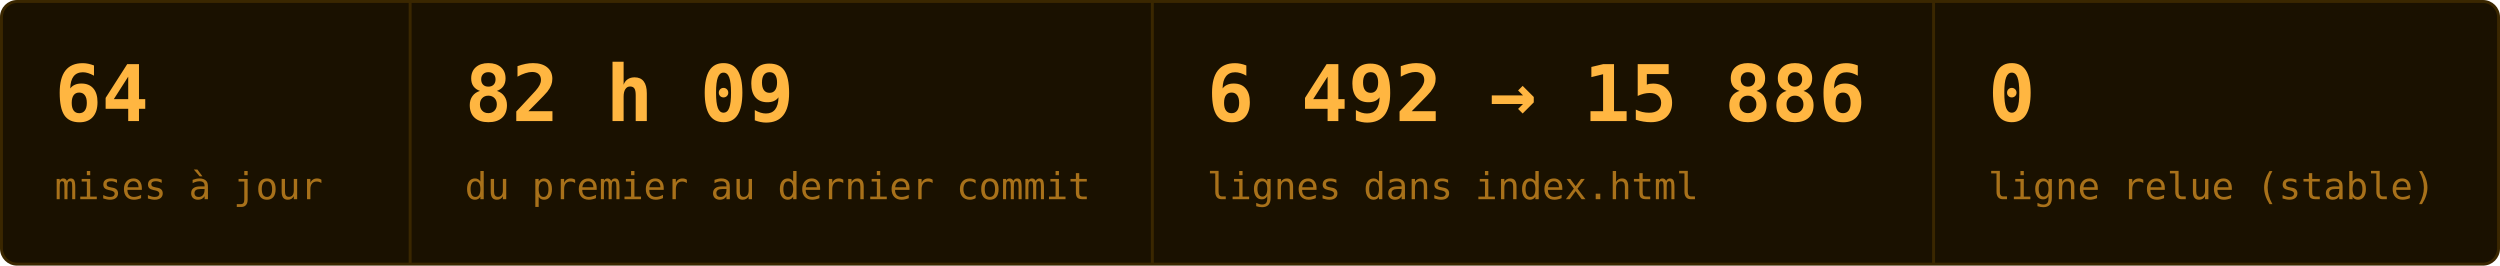
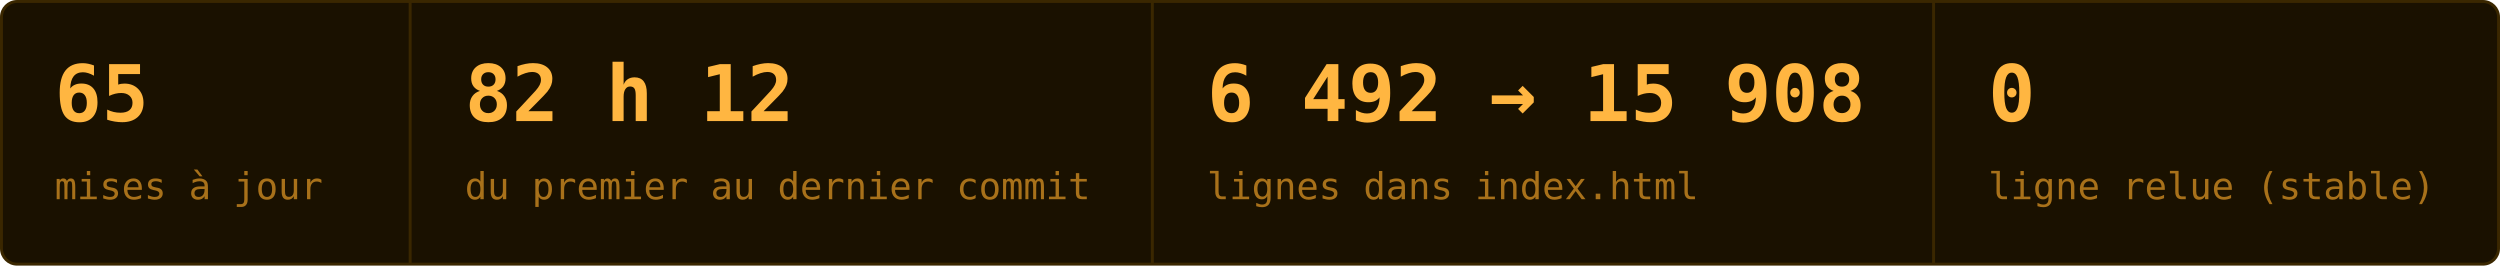
- <svg xmlns="http://www.w3.org/2000/svg" width="1280" height="136" viewBox="0 0 1280 136" role="img" aria-label="En chiffres : 64 mises à jour, 82 h 09 du premier au dernier commit, 6 492 → 15 886 lignes dans index.html, 0 ligne relue (stable)">
+ <svg xmlns="http://www.w3.org/2000/svg" width="1280" height="136" viewBox="0 0 1280 136" role="img" aria-label="En chiffres : 65 mises à jour, 82 h 12 du premier au dernier commit, 6 492 → 15 908 lignes dans index.html, 0 ligne relue (stable)">
  <rect x=".75" y=".75" width="1278.5" height="134.5" rx="8" fill="#1a1100" stroke="#3a2700" stroke-width="1.5" />
-   <text x="28.0" y="62" font-family="'JetBrains Mono', 'Cascadia Mono', Consolas, Menlo, 'DejaVu Sans Mono', monospace" font-size="40" font-weight="700" fill="#ffb641">64</text>
+   <text x="28.0" y="62" font-family="'JetBrains Mono', 'Cascadia Mono', Consolas, Menlo, 'DejaVu Sans Mono', monospace" font-size="40" font-weight="700" fill="#ffb641">65</text>
  <text x="28.0" y="102" font-family="'JetBrains Mono', 'Cascadia Mono', Consolas, Menlo, 'DejaVu Sans Mono', monospace" font-size="19" fill="#a8711a">mises à jour</text>
  <line x1="210.0" y1="1" x2="210.0" y2="135" stroke="#3a2700" stroke-width="1.5" />
-   <text x="238.0" y="62" font-family="'JetBrains Mono', 'Cascadia Mono', Consolas, Menlo, 'DejaVu Sans Mono', monospace" font-size="40" font-weight="700" fill="#ffb641">82 h 09</text>
+   <text x="238.0" y="62" font-family="'JetBrains Mono', 'Cascadia Mono', Consolas, Menlo, 'DejaVu Sans Mono', monospace" font-size="40" font-weight="700" fill="#ffb641">82 h 12</text>
  <text x="238.0" y="102" font-family="'JetBrains Mono', 'Cascadia Mono', Consolas, Menlo, 'DejaVu Sans Mono', monospace" font-size="19" fill="#a8711a">du premier au dernier commit</text>
  <line x1="590.0" y1="1" x2="590.0" y2="135" stroke="#3a2700" stroke-width="1.5" />
-   <text x="618.0" y="62" font-family="'JetBrains Mono', 'Cascadia Mono', Consolas, Menlo, 'DejaVu Sans Mono', monospace" font-size="40" font-weight="700" fill="#ffb641">6 492 → 15 886</text>
+   <text x="618.0" y="62" font-family="'JetBrains Mono', 'Cascadia Mono', Consolas, Menlo, 'DejaVu Sans Mono', monospace" font-size="40" font-weight="700" fill="#ffb641">6 492 → 15 908</text>
  <text x="618.0" y="102" font-family="'JetBrains Mono', 'Cascadia Mono', Consolas, Menlo, 'DejaVu Sans Mono', monospace" font-size="19" fill="#a8711a">lignes dans index.html</text>
  <line x1="990.0" y1="1" x2="990.0" y2="135" stroke="#3a2700" stroke-width="1.5" />
  <text x="1018.0" y="62" font-family="'JetBrains Mono', 'Cascadia Mono', Consolas, Menlo, 'DejaVu Sans Mono', monospace" font-size="40" font-weight="700" fill="#ffb641">0</text>
  <text x="1018.0" y="102" font-family="'JetBrains Mono', 'Cascadia Mono', Consolas, Menlo, 'DejaVu Sans Mono', monospace" font-size="19" fill="#a8711a">ligne relue (stable)</text>
</svg>
